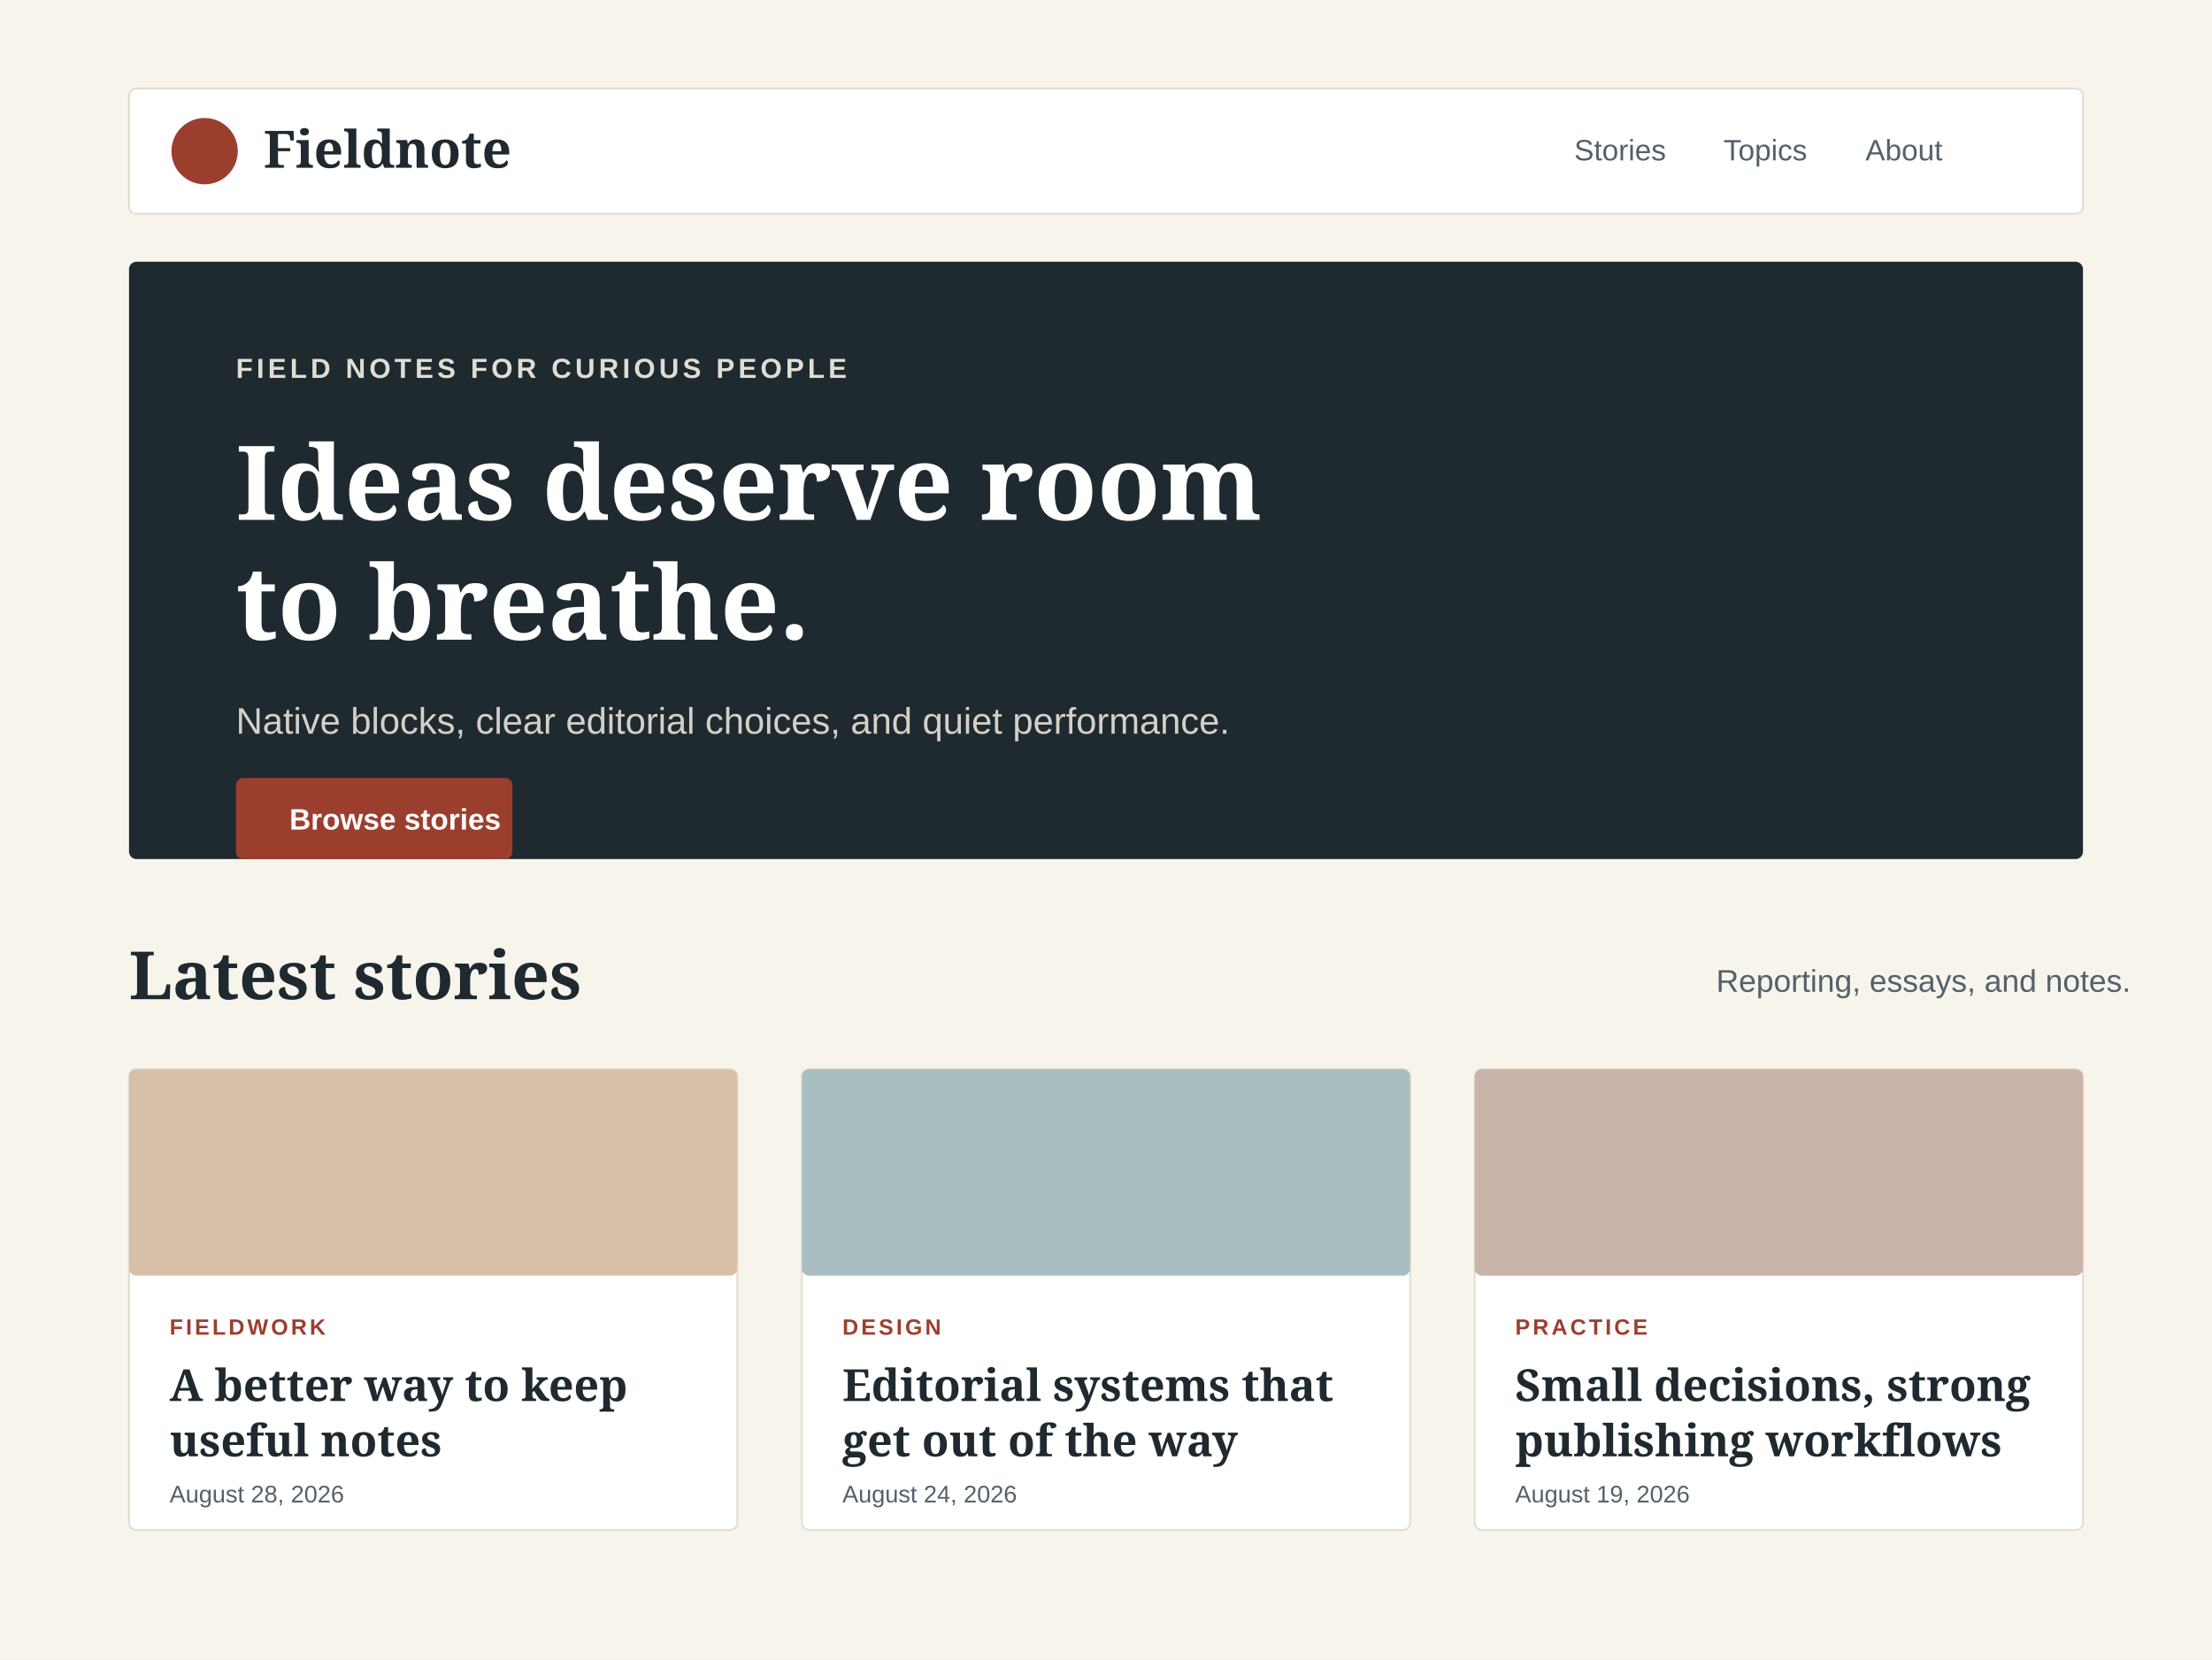
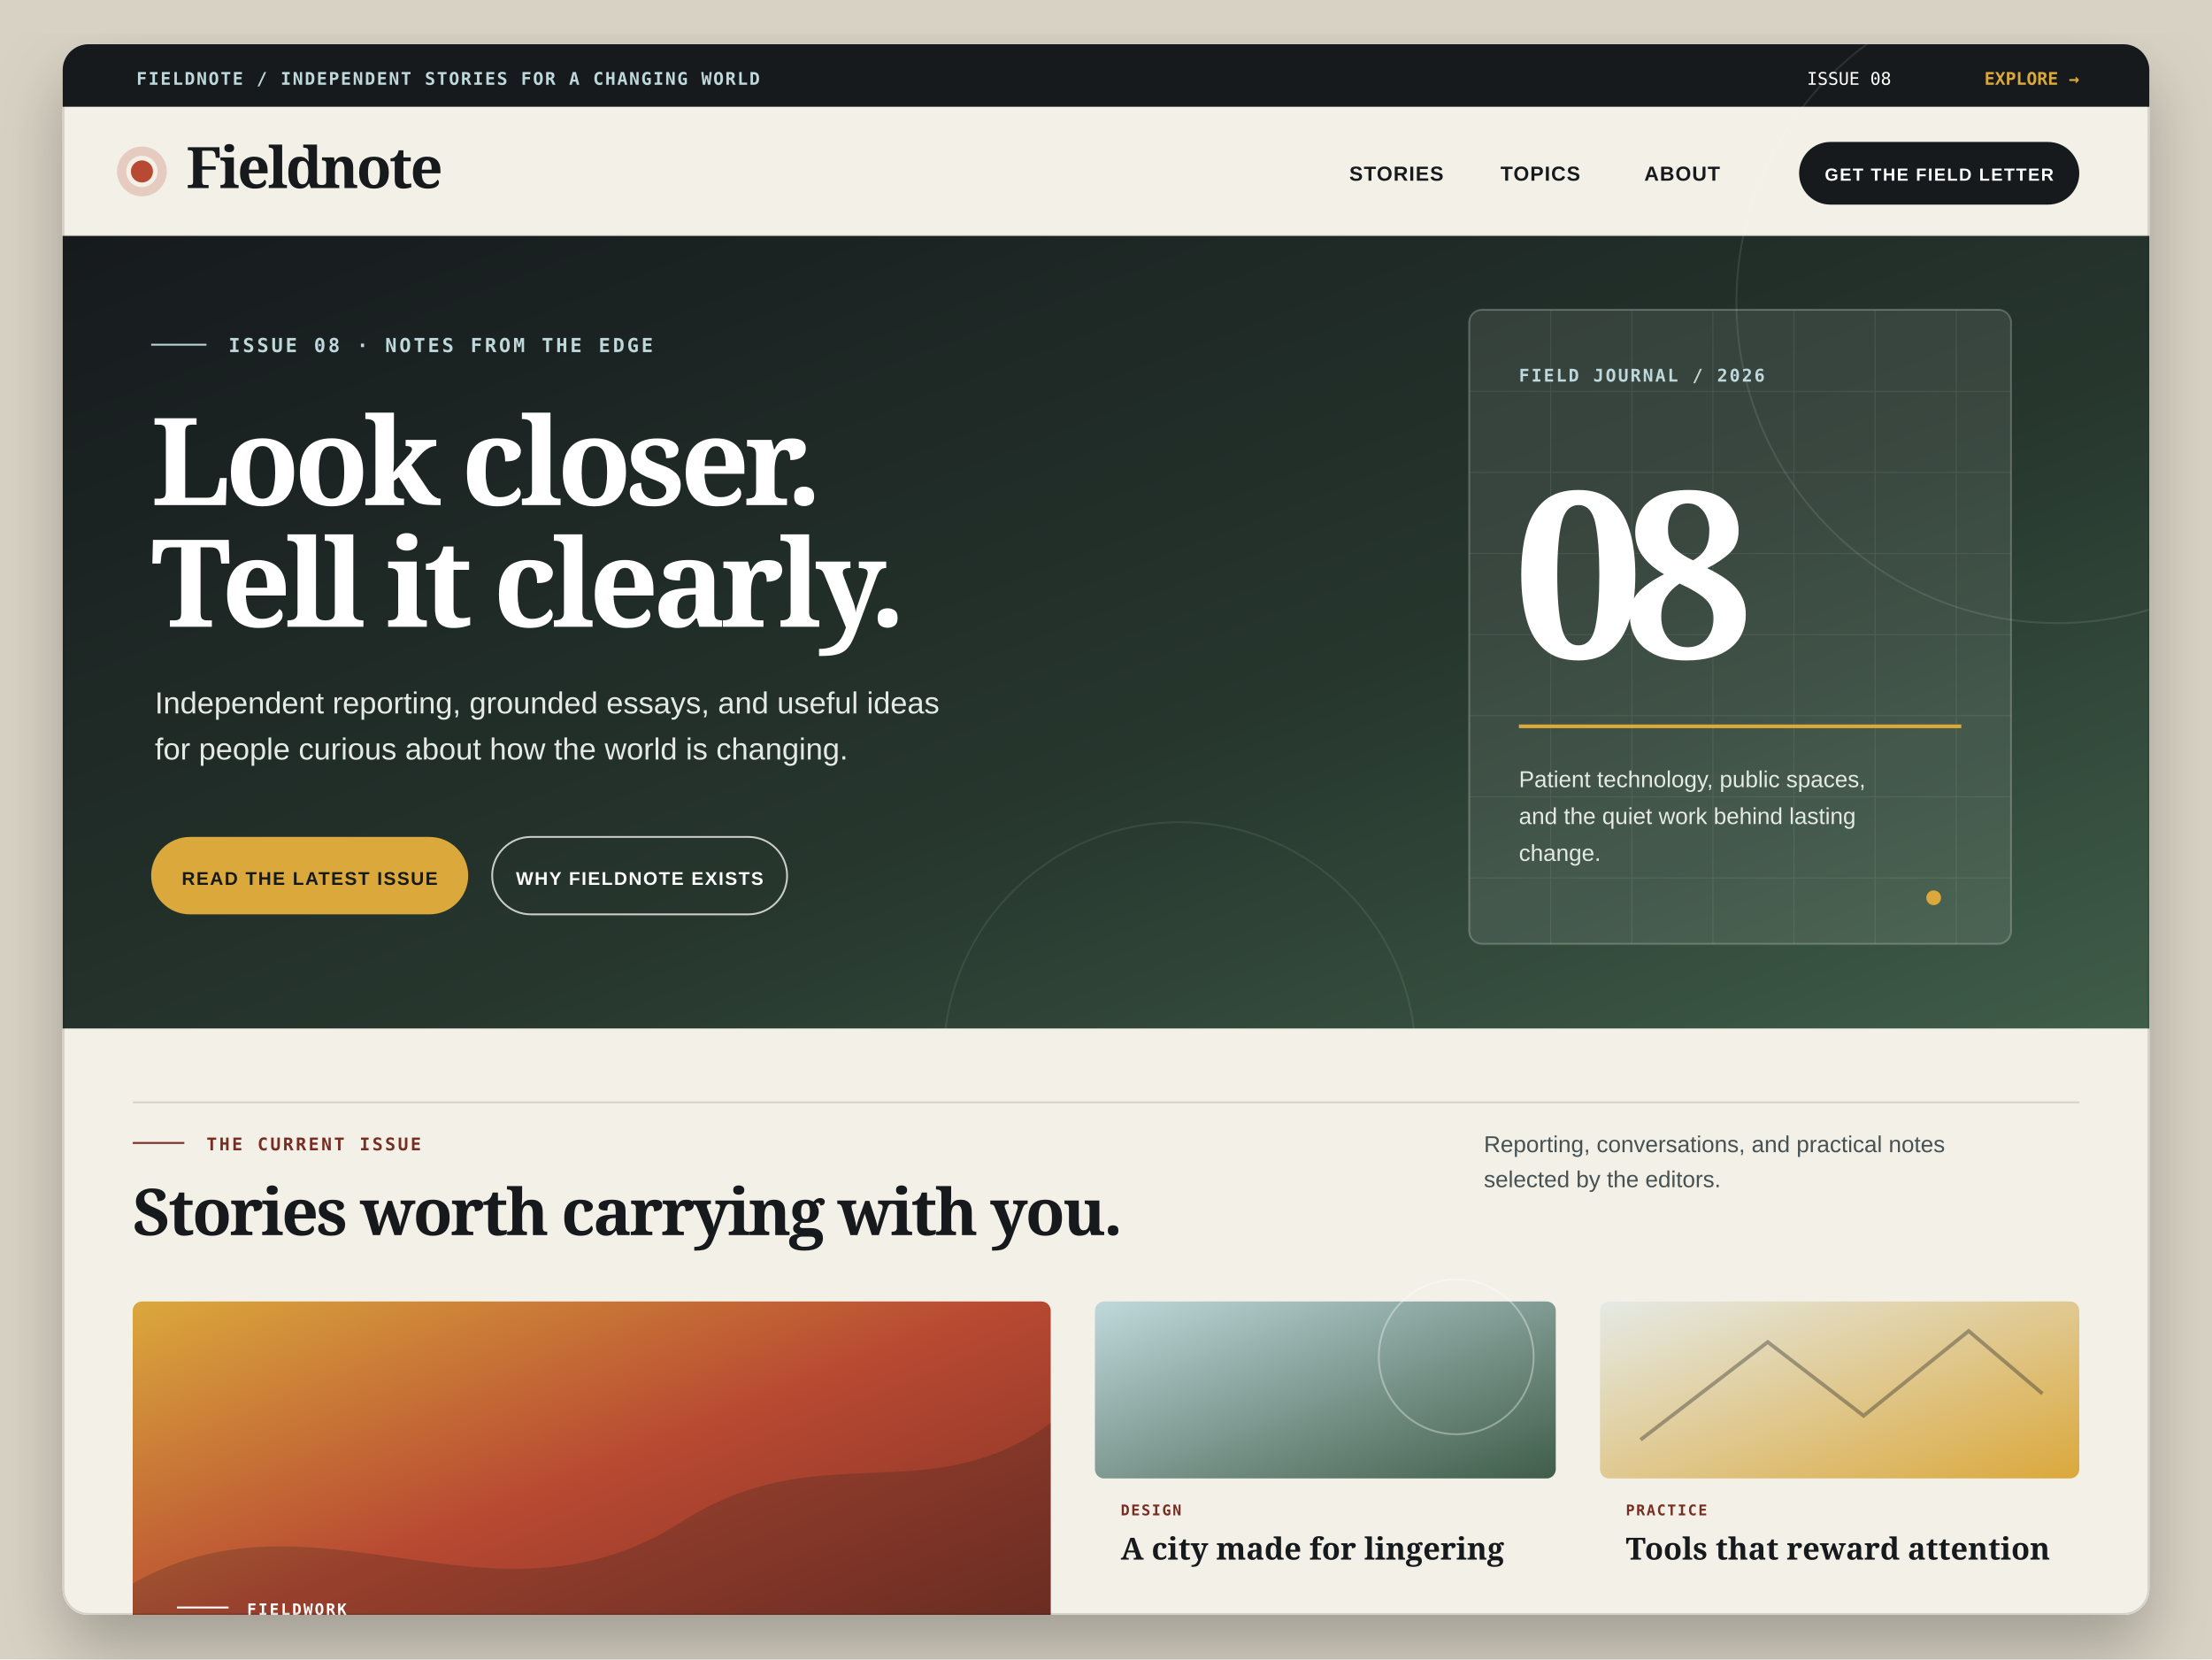
<svg xmlns="http://www.w3.org/2000/svg" width="1200" height="900" viewBox="0 0 1200 900" role="img" aria-labelledby="title desc">
-   <rect width="1200" height="900" fill="#f7f4ec" />
-   <rect x="70" y="48" width="1060" height="68" rx="4" fill="#ffffff" stroke="#e2ddd2" />
-   <circle cx="111" cy="82" r="18" fill="#9c3e2e" />
-   <text x="143" y="91" fill="#1e2930" font-family="Georgia, serif" font-size="28" font-weight="700">Fieldnote</text>
-   <text x="854" y="87" fill="#53616a" font-family="Arial, sans-serif" font-size="16">Stories</text>
-   <text x="935" y="87" fill="#53616a" font-family="Arial, sans-serif" font-size="16">Topics</text>
-   <text x="1012" y="87" fill="#53616a" font-family="Arial, sans-serif" font-size="16">About</text>
-   <rect x="70" y="142" width="1060" height="324" rx="4" fill="#1e2930" />
-   <text x="128" y="205" fill="#e2ddd2" font-family="Arial, sans-serif" font-size="15" font-weight="700" letter-spacing="2">FIELD NOTES FOR CURIOUS PEOPLE</text>
-   <text x="128" y="282" fill="#ffffff" font-family="Georgia, serif" font-size="56" font-weight="700">Ideas deserve room</text>
-   <text x="128" y="347" fill="#ffffff" font-family="Georgia, serif" font-size="56" font-weight="700">to breathe.</text>
-   <text x="128" y="398" fill="#d5d0c7" font-family="Arial, sans-serif" font-size="20">Native blocks, clear editorial choices, and quiet performance.</text>
-   <rect x="128" y="422" width="150" height="44" rx="4" fill="#9c3e2e" />
-   <text x="157" y="450" fill="#ffffff" font-family="Arial, sans-serif" font-size="16" font-weight="700">Browse stories</text>
-   <text x="70" y="542" fill="#1e2930" font-family="Georgia, serif" font-size="36" font-weight="700">Latest stories</text>
-   <text x="931" y="538" fill="#53616a" font-family="Arial, sans-serif" font-size="17">Reporting, essays, and notes.</text>
-   <g transform="translate(70 580)">
-     <rect width="330" height="250" rx="4" fill="#ffffff" stroke="#e2ddd2" />
-     <rect width="330" height="112" rx="4" fill="#d6c1a8" />
-     <text x="22" y="144" fill="#9c3e2e" font-family="Arial, sans-serif" font-size="12" font-weight="700" letter-spacing="1.5">FIELDWORK</text>
-     <text x="22" y="180" fill="#1e2930" font-family="Georgia, serif" font-size="24" font-weight="700">A better way to keep</text>
-     <text x="22" y="210" fill="#1e2930" font-family="Georgia, serif" font-size="24" font-weight="700">useful notes</text>
-     <text x="22" y="235" fill="#53616a" font-family="Arial, sans-serif" font-size="13">August 28, 2026</text>
+   <defs>
+     <linearGradient id="night" x1="0" y1="0" x2="1" y2="1">
+       <stop offset="0" stop-color="#161a1d" />
+       <stop offset="0.58" stop-color="#26362d" />
+       <stop offset="1" stop-color="#3f5d49" />
+     </linearGradient>
+     <linearGradient id="field-a" x1="0" y1="0" x2="1" y2="1">
+       <stop offset="0" stop-color="#dba83c" />
+       <stop offset="0.48" stop-color="#b84932" />
+       <stop offset="1" stop-color="#762d22" />
+     </linearGradient>
+     <linearGradient id="field-b" x1="0" y1="0" x2="1" y2="1">
+       <stop offset="0" stop-color="#bfd8db" />
+       <stop offset="1" stop-color="#3f5d49" />
+     </linearGradient>
+     <linearGradient id="field-c" x1="0" y1="0" x2="1" y2="1">
+       <stop offset="0" stop-color="#e5eae5" />
+       <stop offset="1" stop-color="#dba83c" />
+     </linearGradient>
+     <pattern id="grid" width="44" height="44" patternUnits="userSpaceOnUse">
+       <path d="M 44 0 L 0 0 0 44" fill="none" stroke="#ffffff" stroke-opacity="0.08" stroke-width="1" />
+     </pattern>
+     <filter id="shadow" x="-30%" y="-30%" width="160%" height="160%">
+       <feDropShadow dx="0" dy="18" stdDeviation="18" flood-color="#0a0d0e" flood-opacity="0.25" />
+     </filter>
+     <clipPath id="page">
+       <rect x="34" y="24" width="1132" height="852" rx="14" />
+     </clipPath>
+   </defs>
+   <rect width="1200" height="900" fill="#d8d2c4" />
+   <rect x="34" y="24" width="1132" height="852" rx="14" fill="#f3f0e8" filter="url(#shadow)" />
+   <g clip-path="url(#page)">
+     <rect x="34" y="24" width="1132" height="34" fill="#161a1d" />
+     <text x="74" y="46" fill="#bfd8db" font-family="ui-monospace, SFMono-Regular, Menlo, monospace" font-size="9.5" font-weight="700" letter-spacing="0.8">FIELDNOTE / INDEPENDENT STORIES FOR A CHANGING WORLD</text>
+     <text x="1026" y="46" fill="#ffffff" font-family="ui-monospace, SFMono-Regular, Menlo, monospace" font-size="9.5" text-anchor="end">ISSUE 08</text>
+     <text x="1128" y="46" fill="#dba83c" font-family="ui-monospace, SFMono-Regular, Menlo, monospace" font-size="9.5" font-weight="700" text-anchor="end">EXPLORE →</text>
+     <rect x="34" y="58" width="1132" height="70" fill="#f3f0e8" />
+     <line x1="34" y1="128" x2="1166" y2="128" stroke="#d8d2c4" />
+     <circle cx="77" cy="93" r="6" fill="#b84932" />
+     <circle cx="77" cy="93" r="11" fill="none" stroke="#b84932" stroke-opacity="0.22" stroke-width="5" />
+     <text x="101" y="102" fill="#161a1d" font-family="Iowan Old Style, Baskerville, Georgia, serif" font-size="31" font-weight="600" letter-spacing="-1.2">Fieldnote</text>
+     <text x="732" y="98" fill="#161a1d" font-family="-apple-system, BlinkMacSystemFont, Arial, sans-serif" font-size="11" font-weight="700" letter-spacing="0.5">STORIES</text>
+     <text x="814" y="98" fill="#161a1d" font-family="-apple-system, BlinkMacSystemFont, Arial, sans-serif" font-size="11" font-weight="700" letter-spacing="0.5">TOPICS</text>
+     <text x="892" y="98" fill="#161a1d" font-family="-apple-system, BlinkMacSystemFont, Arial, sans-serif" font-size="11" font-weight="700" letter-spacing="0.5">ABOUT</text>
+     <rect x="976" y="77" width="152" height="34" rx="17" fill="#161a1d" />
+     <text x="1052" y="98" fill="#ffffff" font-family="-apple-system, BlinkMacSystemFont, Arial, sans-serif" font-size="9.5" font-weight="700" letter-spacing="0.7" text-anchor="middle">GET THE FIELD LETTER</text>
+     <rect x="34" y="128" width="1132" height="430" fill="url(#night)" />
+     <circle cx="1116" cy="164" r="174" fill="none" stroke="#ffffff" stroke-opacity="0.10" />
+     <circle cx="640" cy="574" r="128" fill="none" stroke="#ffffff" stroke-opacity="0.08" />
+     <line x1="82" y1="187" x2="112" y2="187" stroke="#bfd8db" />
+     <text x="124" y="191" fill="#bfd8db" font-family="ui-monospace, SFMono-Regular, Menlo, monospace" font-size="10.5" font-weight="700" letter-spacing="1.4">ISSUE 08 · NOTES FROM THE EDGE</text>
+     <text x="82" y="274" fill="#ffffff" font-family="Iowan Old Style, Baskerville, Georgia, serif" font-size="66" font-weight="600" letter-spacing="-3">Look closer.</text>
+     <text x="82" y="340" fill="#ffffff" font-family="Iowan Old Style, Baskerville, Georgia, serif" font-size="66" font-weight="600" letter-spacing="-3">Tell it clearly.</text>
+     <text x="84" y="387" fill="#e5eae5" font-family="-apple-system, BlinkMacSystemFont, Arial, sans-serif" font-size="16.5">Independent reporting, grounded essays, and useful ideas</text>
+     <text x="84" y="412" fill="#e5eae5" font-family="-apple-system, BlinkMacSystemFont, Arial, sans-serif" font-size="16.5">for people curious about how the world is changing.</text>
+     <rect x="82" y="454" width="172" height="42" rx="21" fill="#dba83c" />
+     <text x="168" y="480" fill="#161a1d" font-family="-apple-system, BlinkMacSystemFont, Arial, sans-serif" font-size="10" font-weight="800" letter-spacing="0.7" text-anchor="middle">READ THE LATEST ISSUE</text>
+     <rect x="267" y="454" width="160" height="42" rx="21" fill="none" stroke="#ffffff" stroke-opacity="0.75" />
+     <text x="347" y="480" fill="#ffffff" font-family="-apple-system, BlinkMacSystemFont, Arial, sans-serif" font-size="10" font-weight="800" letter-spacing="0.7" text-anchor="middle">WHY FIELDNOTE EXISTS</text>
+     <g transform="translate(797 168)">
+       <rect width="294" height="344" rx="7" fill="#ffffff" fill-opacity="0.09" stroke="#ffffff" stroke-opacity="0.22" />
+       <rect width="294" height="344" rx="7" fill="url(#grid)" />
+       <text x="27" y="39" fill="#bfd8db" font-family="ui-monospace, SFMono-Regular, Menlo, monospace" font-size="9.5" font-weight="700" letter-spacing="1">FIELD JOURNAL / 2026</text>
+       <text x="24" y="189" fill="#ffffff" font-family="Iowan Old Style, Baskerville, Georgia, serif" font-size="126" font-weight="600" letter-spacing="-11">08</text>
+       <line x1="27" y1="226" x2="267" y2="226" stroke="#dba83c" stroke-width="2" />
+       <text x="27" y="259" fill="#e5eae5" font-family="-apple-system, BlinkMacSystemFont, Arial, sans-serif" font-size="12.5">Patient technology, public spaces,</text>
+       <text x="27" y="279" fill="#e5eae5" font-family="-apple-system, BlinkMacSystemFont, Arial, sans-serif" font-size="12.5">and the quiet work behind lasting</text>
+       <text x="27" y="299" fill="#e5eae5" font-family="-apple-system, BlinkMacSystemFont, Arial, sans-serif" font-size="12.5">change.</text>
+       <circle cx="252" cy="319" r="4" fill="#dba83c" />
+     </g>
+     <rect x="34" y="558" width="1132" height="318" fill="#f3f0e8" />
+     <line x1="72" y1="598" x2="1128" y2="598" stroke="#d8d2c4" />
+     <line x1="72" y1="620" x2="100" y2="620" stroke="#762d22" />
+     <text x="112" y="624" fill="#762d22" font-family="ui-monospace, SFMono-Regular, Menlo, monospace" font-size="9.5" font-weight="700" letter-spacing="1.2">THE CURRENT ISSUE</text>
+     <text x="72" y="670" fill="#161a1d" font-family="Iowan Old Style, Baskerville, Georgia, serif" font-size="35" font-weight="600" letter-spacing="-1.2">Stories worth carrying with you.</text>
+     <text x="805" y="625" fill="#465153" font-family="-apple-system, BlinkMacSystemFont, Arial, sans-serif" font-size="12.5">Reporting, conversations, and practical notes</text>
+     <text x="805" y="644" fill="#465153" font-family="-apple-system, BlinkMacSystemFont, Arial, sans-serif" font-size="12.5">selected by the editors.</text>
+     <g transform="translate(72 706)">
+       <rect width="498" height="202" rx="5" fill="url(#field-a)" />
+       <path d="M0 153 C100 96 195 185 297 120 C373 71 430 115 498 66 L498 202 L0 202 Z" fill="#161a1d" fill-opacity="0.20" />
+       <line x1="24" y1="166" x2="52" y2="166" stroke="#ffffff" />
+       <text x="62" y="170" fill="#ffffff" font-family="ui-monospace, SFMono-Regular, Menlo, monospace" font-size="8.5" font-weight="700" letter-spacing="1">FIELDWORK</text>
+       <text x="24" y="197" fill="#ffffff" font-family="Iowan Old Style, Baskerville, Georgia, serif" font-size="22" font-weight="600">The patient work behind public change</text>
+     </g>
+     <g transform="translate(594 706)">
+       <rect width="250" height="96" rx="5" fill="url(#field-b)" />
+       <circle cx="196" cy="30" r="42" fill="none" stroke="#ffffff" stroke-opacity="0.35" />
+       <text x="14" y="116" fill="#762d22" font-family="ui-monospace, SFMono-Regular, Menlo, monospace" font-size="8" font-weight="700" letter-spacing="0.8">DESIGN</text>
+       <text x="14" y="140" fill="#161a1d" font-family="Iowan Old Style, Baskerville, Georgia, serif" font-size="16.5" font-weight="600">A city made for lingering</text>
+     </g>
+     <g transform="translate(868 706)">
+       <rect width="260" height="96" rx="5" fill="url(#field-c)" />
+       <path d="M22 75 L91 22 L143 62 L200 16 L240 50" fill="none" stroke="#161a1d" stroke-opacity="0.35" stroke-width="2" />
+       <text x="14" y="116" fill="#762d22" font-family="ui-monospace, SFMono-Regular, Menlo, monospace" font-size="8" font-weight="700" letter-spacing="0.8">PRACTICE</text>
+       <text x="14" y="140" fill="#161a1d" font-family="Iowan Old Style, Baskerville, Georgia, serif" font-size="16.5" font-weight="600">Tools that reward attention</text>
+     </g>
  </g>
-   <g transform="translate(435 580)">
-     <rect width="330" height="250" rx="4" fill="#ffffff" stroke="#e2ddd2" />
-     <rect width="330" height="112" rx="4" fill="#a9bec0" />
-     <text x="22" y="144" fill="#9c3e2e" font-family="Arial, sans-serif" font-size="12" font-weight="700" letter-spacing="1.5">DESIGN</text>
-     <text x="22" y="180" fill="#1e2930" font-family="Georgia, serif" font-size="24" font-weight="700">Editorial systems that</text>
-     <text x="22" y="210" fill="#1e2930" font-family="Georgia, serif" font-size="24" font-weight="700">get out of the way</text>
-     <text x="22" y="235" fill="#53616a" font-family="Arial, sans-serif" font-size="13">August 24, 2026</text>
-   </g>
-   <g transform="translate(800 580)">
-     <rect width="330" height="250" rx="4" fill="#ffffff" stroke="#e2ddd2" />
-     <rect width="330" height="112" rx="4" fill="#c9b3aa" />
-     <text x="22" y="144" fill="#9c3e2e" font-family="Arial, sans-serif" font-size="12" font-weight="700" letter-spacing="1.5">PRACTICE</text>
-     <text x="22" y="180" fill="#1e2930" font-family="Georgia, serif" font-size="24" font-weight="700">Small decisions, strong</text>
-     <text x="22" y="210" fill="#1e2930" font-family="Georgia, serif" font-size="24" font-weight="700">publishing workflows</text>
-     <text x="22" y="235" fill="#53616a" font-family="Arial, sans-serif" font-size="13">August 19, 2026</text>
-   </g>
+   <rect x="34.5" y="24.5" width="1131" height="851" rx="13.5" fill="none" stroke="#161a1d" stroke-opacity="0.14" />
</svg>
